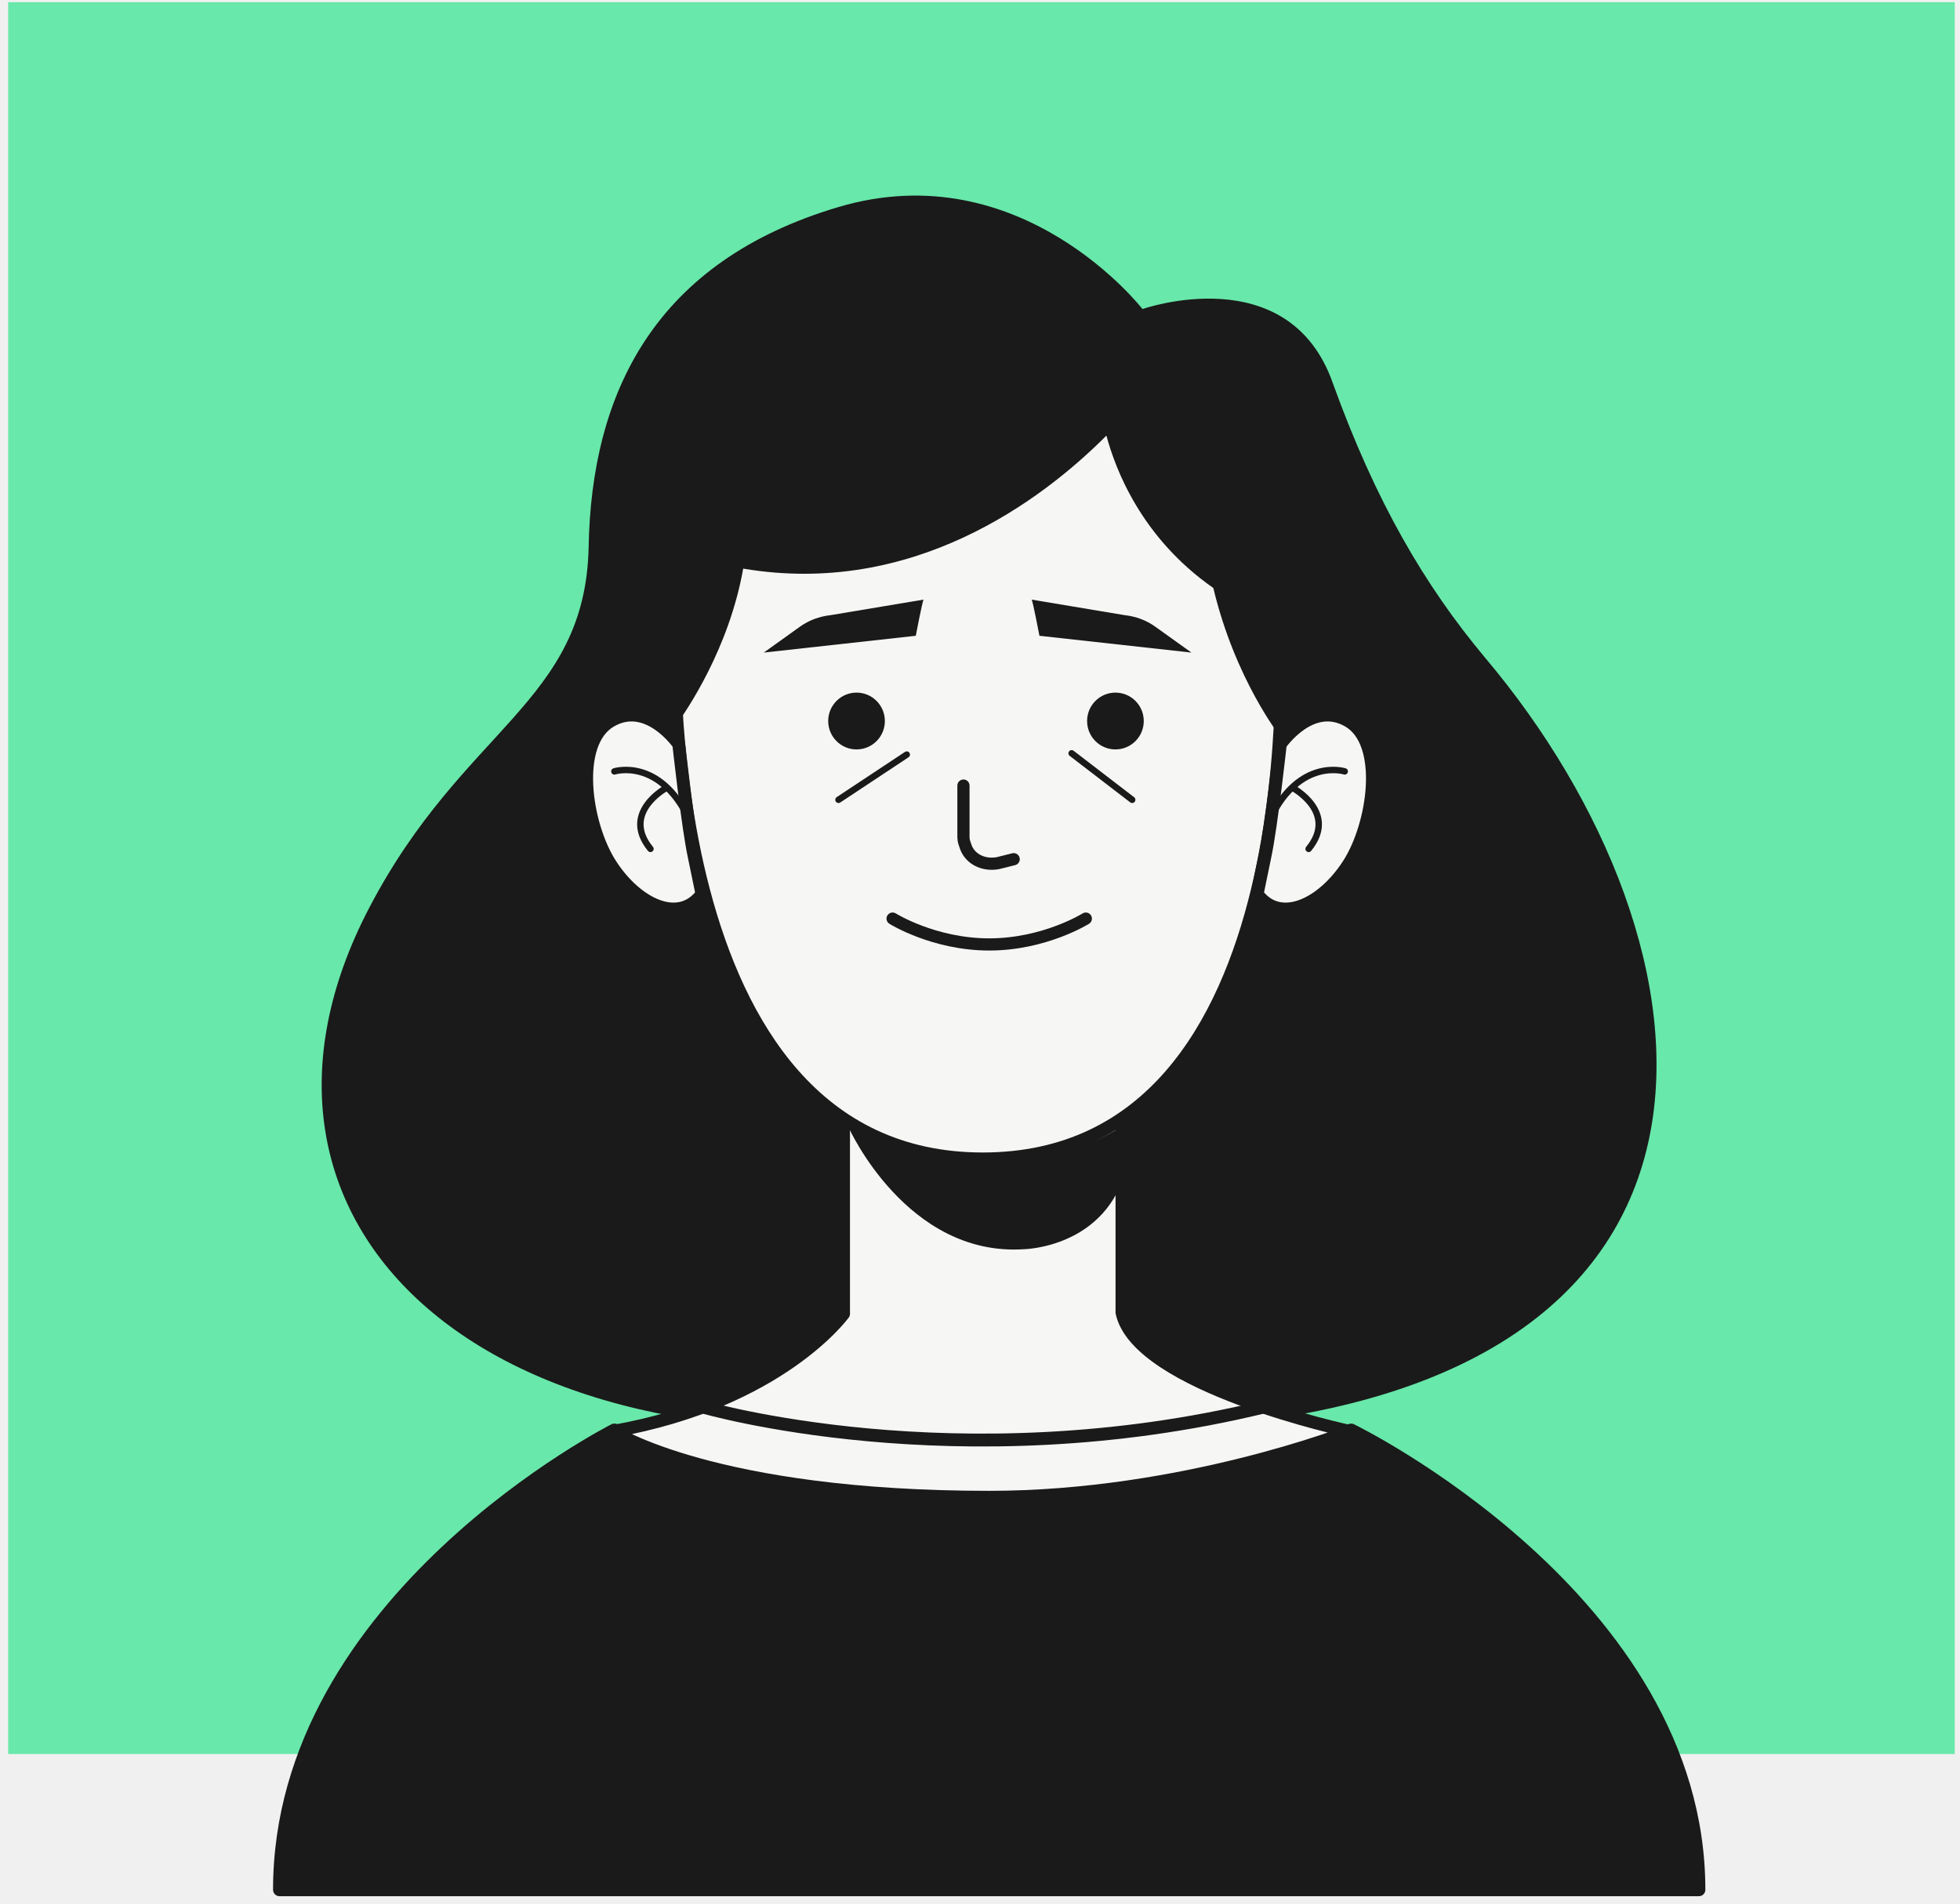
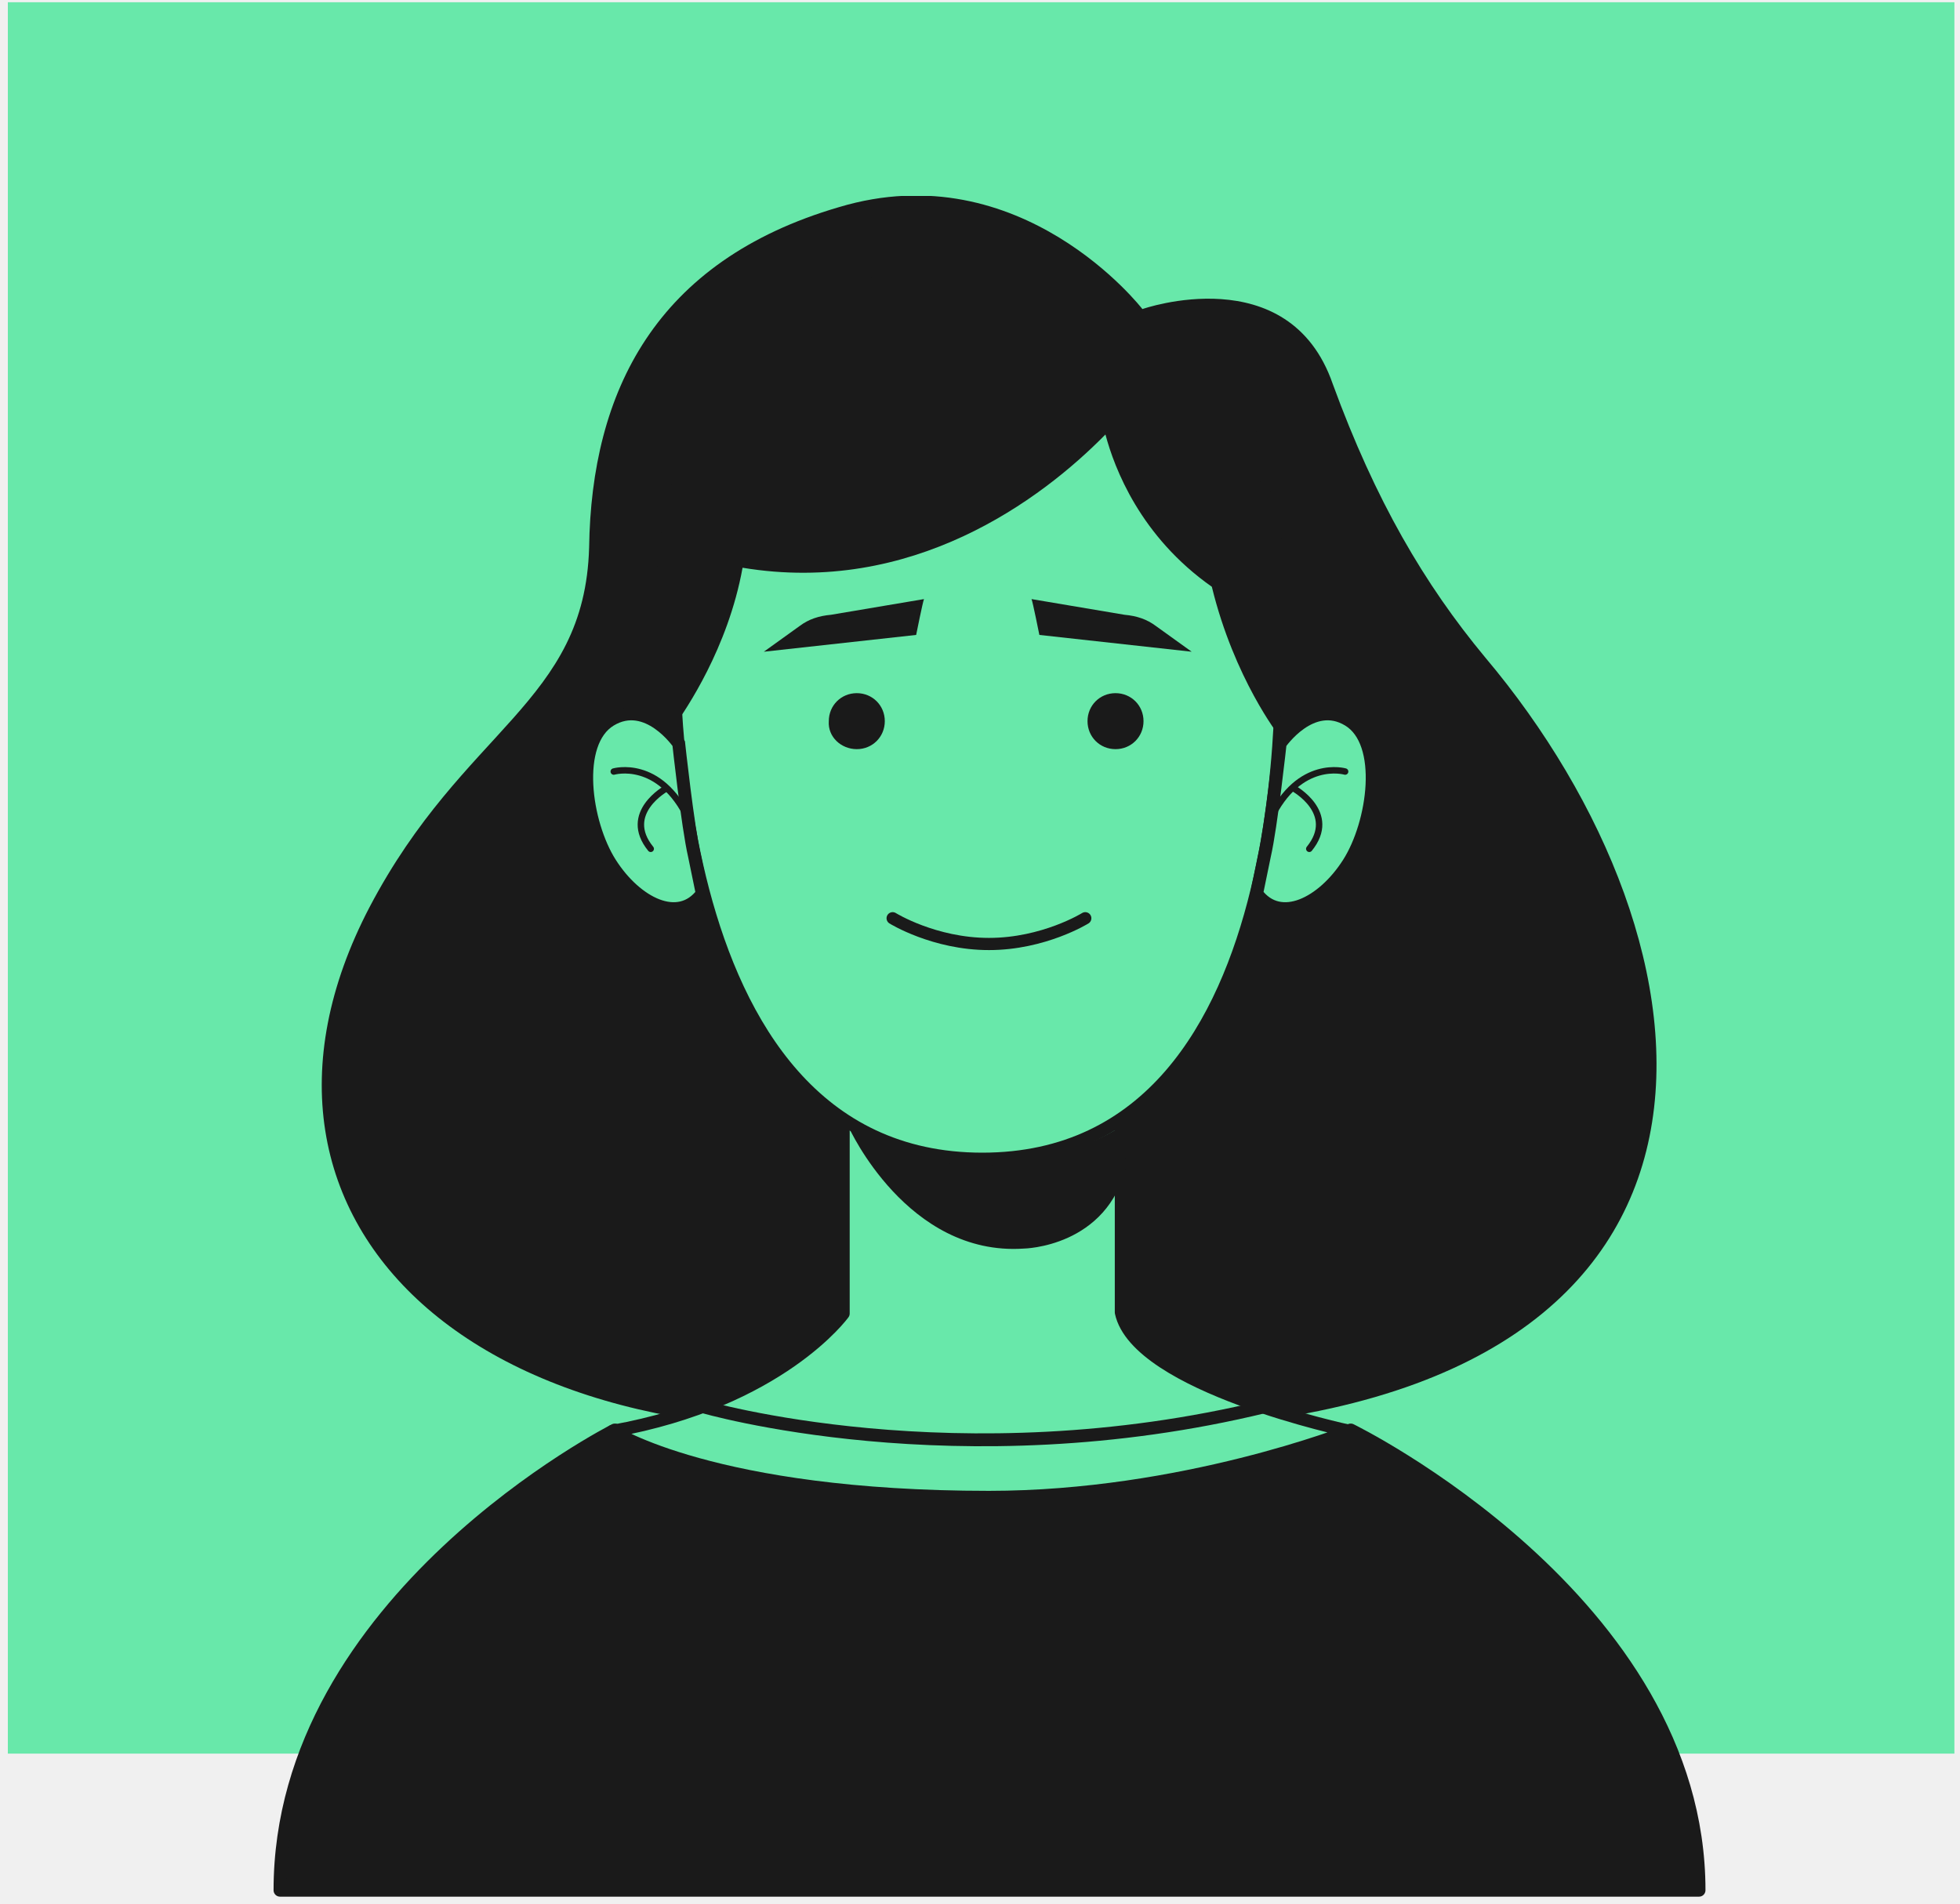
- <svg xmlns="http://www.w3.org/2000/svg" width="175" height="170" viewBox="0 0 175 170" fill="none">
-   <rect x="0.731" y="0.195" width="173.802" height="156.439" fill="#68E8AA" />
-   <g clip-path="url(#clip0)">
-     <path d="M132.599 58.737C127.193 52.279 122.823 44.782 119.028 34.288C115.118 22.986 102.007 27.599 102.007 27.599C102.007 27.599 91.197 13.644 74.866 18.488C58.536 23.332 52.785 34.98 52.556 48.934C52.211 62.773 41.4 64.965 33.005 80.995C18.169 109.25 43.125 133.122 88.437 126.549L88.552 126.087C93.037 127.471 98.442 128.048 105.113 127.587C159.395 124.358 154.104 84.224 132.599 58.737Z" fill="#1A1A1A" />
-     <path d="M54.855 127.702C54.855 127.702 24.954 142.81 24.954 168.758H86.137H91.657H151.689C151.689 142.81 120.638 127.702 120.638 127.702" fill="#1A1A1A" />
-     <path d="M54.855 127.702C54.855 127.702 24.954 142.81 24.954 168.758H86.137H91.657H151.689C151.689 142.81 120.638 127.702 120.638 127.702" stroke="#1A1A1A" stroke-width="1.149" stroke-miterlimit="10" stroke-linecap="round" stroke-linejoin="round" />
-     <path d="M75.326 99.908V117.323C75.326 117.323 69.691 125.165 54.74 127.817C54.74 127.817 63.711 133.699 88.322 133.699C105.572 133.699 120.523 127.817 120.523 127.817C120.523 127.817 101.547 123.781 100.167 117.207V99.908" fill="#F6F6F4" />
-     <path d="M75.326 99.908V117.323C75.326 117.323 69.691 125.165 54.74 127.817C54.74 127.817 63.711 133.699 88.322 133.699C105.572 133.699 120.523 127.817 120.523 127.817C120.523 127.817 101.547 123.781 100.167 117.207V99.908" stroke="#1A1A1A" stroke-width="1.13" stroke-miterlimit="10" stroke-linecap="round" stroke-linejoin="round" />
-     <path d="M62.676 125.626C62.676 125.626 85.447 132.315 112.933 125.626" stroke="#1A1A1A" stroke-width="1.149" stroke-miterlimit="10" />
-     <path d="M75.786 100.716C75.786 100.716 80.962 112.248 91.427 111.556C91.427 111.556 98.902 111.441 100.627 104.06L99.937 100.716C99.937 100.716 90.507 107.405 75.786 100.716Z" fill="#1A1A1A" />
-     <path d="M114.313 55.623C114.313 55.623 117.648 103.484 87.747 103.484C57.961 103.484 60.261 55.623 60.261 55.623C60.261 55.623 58.881 27.253 88.782 27.253C116.613 27.253 114.313 55.623 114.313 55.623Z" fill="#F6F6F4" stroke="#1A1A1A" stroke-width="1.13" stroke-miterlimit="10" />
-     <path d="M86.022 70.154V74.767C86.022 75.113 86.136 75.344 86.251 75.69C86.712 76.843 87.977 77.305 89.127 77.074L90.507 76.728" stroke="#1A1A1A" stroke-width="1.088" stroke-miterlimit="10" stroke-linecap="round" stroke-linejoin="round" />
-     <path d="M76.476 66.925C77.874 66.925 79.006 65.789 79.006 64.388C79.006 62.987 77.874 61.851 76.476 61.851C75.079 61.851 73.946 62.987 73.946 64.388C73.946 65.789 75.079 66.925 76.476 66.925Z" fill="#1A1A1A" />
-     <path d="M99.592 66.925C100.989 66.925 102.122 65.789 102.122 64.388C102.122 62.987 100.989 61.851 99.592 61.851C98.195 61.851 97.062 62.987 97.062 64.388C97.062 65.789 98.195 66.925 99.592 66.925Z" fill="#1A1A1A" />
-     <path d="M80.961 67.386L74.866 71.423" stroke="#1A1A1A" stroke-width="0.575" stroke-miterlimit="10" stroke-linecap="round" stroke-linejoin="round" />
-     <path d="M95.682 67.271L101.087 71.423" stroke="#1A1A1A" stroke-width="0.575" stroke-miterlimit="10" stroke-linecap="round" stroke-linejoin="round" />
-     <path d="M79.696 82.033C79.696 82.033 83.376 84.34 88.322 84.34C93.267 84.34 96.947 82.033 96.947 82.033" stroke="#1A1A1A" stroke-width="1.088" stroke-miterlimit="10" stroke-linecap="round" stroke-linejoin="round" />
-     <path d="M82.456 53.547C82.341 53.778 81.766 56.776 81.766 56.776L68.196 58.276L71.416 55.969C72.221 55.393 73.141 55.047 74.176 54.931L82.456 53.547Z" fill="#1A1A1A" />
-     <path d="M92.117 53.547C92.232 53.778 92.807 56.776 92.807 56.776L106.377 58.276L103.157 55.969C102.352 55.393 101.432 55.047 100.397 54.931L92.117 53.547Z" fill="#1A1A1A" />
-     <path d="M112.243 79.842C114.313 82.61 118.108 80.764 120.408 77.189C122.708 73.614 123.743 66.349 120.408 64.388C117.073 62.428 114.313 66.464 114.313 66.464C114.313 66.464 113.508 73.845 112.933 76.497L112.243 79.842Z" fill="#F6F6F4" stroke="#1A1A1A" stroke-width="1.149" stroke-miterlimit="10" />
-     <path d="M113.393 73.153C116.038 67.617 120.063 68.886 120.063 68.886" stroke="#1A1A1A" stroke-width="0.575" stroke-miterlimit="10" stroke-linecap="round" stroke-linejoin="round" />
-     <path d="M115.463 70.385C115.463 70.385 119.488 72.576 116.843 75.805" stroke="#1A1A1A" stroke-width="0.575" stroke-miterlimit="10" stroke-linecap="round" stroke-linejoin="round" />
-     <path d="M62.676 79.842C60.606 82.61 56.81 80.764 54.51 77.189C52.21 73.614 51.175 66.349 54.51 64.388C57.846 62.428 60.606 66.464 60.606 66.464C60.606 66.464 61.411 73.845 61.986 76.497L62.676 79.842Z" fill="#F6F6F4" stroke="#1A1A1A" stroke-width="1.149" stroke-miterlimit="10" />
-     <path d="M61.526 73.153C58.881 67.617 54.855 68.886 54.855 68.886" stroke="#1A1A1A" stroke-width="0.575" stroke-miterlimit="10" stroke-linecap="round" stroke-linejoin="round" />
-     <path d="M59.456 70.385C59.456 70.385 55.431 72.576 58.076 75.805" stroke="#1A1A1A" stroke-width="0.575" stroke-miterlimit="10" stroke-linecap="round" stroke-linejoin="round" />
-     <path d="M114.313 53.317C114.198 51.126 113.968 47.55 112.933 44.321C112.703 43.514 112.473 42.707 112.243 42.015L113.508 42.361C112.588 34.749 95.337 15.72 73.601 26.561C51.865 37.517 60.146 66.118 60.146 66.118L60.376 64.734C61.296 63.465 65.091 57.93 66.356 50.779C81.421 53.317 92.922 44.783 98.787 38.901C99.592 41.899 101.892 48.012 108.332 52.509C110.288 60.698 114.313 65.772 114.313 65.772C114.658 61.044 114.543 56.892 114.313 53.317Z" fill="#1A1A1A" />
+ <svg xmlns="http://www.w3.org/2000/svg" xmlns:xlink="http://www.w3.org/1999/xlink" version="1.1" id="Layer_1" x="0px" y="0px" viewBox="0 0 175 170" style="enable-background:new 0 0 175 170;" xml:space="preserve">
+   <style type="text/css">
+ 	.st0{fill:#68E8AA;}
+ 	.st1{clip-path:url(#SVGID_2_);}
+ 	.st2{fill:#1A1A1A;}
+ 	.st3{fill:none;stroke:#1A1A1A;stroke-width:1.149;stroke-linecap:round;stroke-linejoin:round;stroke-miterlimit:10;}
+ 	.st4{fill:none;stroke:#1A1A1A;stroke-width:1.13;stroke-linecap:round;stroke-linejoin:round;stroke-miterlimit:10;}
+ 	.st5{fill:none;stroke:#1A1A1A;stroke-width:1.149;stroke-miterlimit:10;}
+ 	.st6{fill:#68E8AA;stroke:#1A1A1A;stroke-width:1.13;stroke-miterlimit:10;}
+ 	.st7{fill:none;stroke:#1A1A1A;stroke-width:1.088;stroke-linecap:round;stroke-linejoin:round;stroke-miterlimit:10;}
+ 	.st8{fill:#68E8AA;stroke:#1A1A1A;stroke-width:1.149;stroke-miterlimit:10;}
+ 	.st9{fill:none;stroke:#1A1A1A;stroke-width:0.575;stroke-linecap:round;stroke-linejoin:round;stroke-miterlimit:10;}
+ </style>
+   <rect x="0.7" y="0.2" class="st0" width="173.8" height="156.4" />
+   <g>
+     <defs>
+       <rect id="SVGID_1_" x="24.3" y="17.5" width="128" height="152" />
+     </defs>
+     <clipPath id="SVGID_2_">
+       <use xlink:href="#SVGID_1_" style="overflow:visible;" />
+     </clipPath>
+     <g class="st1">
+       <path class="st2" d="M132.6,58.7c-5.4-6.5-9.8-14-13.6-24.4c-3.9-11.3-17-6.7-17-6.7s-10.8-14-27.1-9.1    C58.5,23.3,52.8,35,52.6,48.9C52.2,62.8,41.4,65,33,81c-14.8,28.3,10.1,52.1,55.4,45.6l0.1-0.5c4.5,1.4,9.9,2,16.6,1.5    C159.4,124.4,154.1,84.2,132.6,58.7z" />
+       <path class="st2" d="M54.9,127.7c0,0-29.9,15.1-29.9,41.1h61.2h5.5h60c0-25.9-31.1-41.1-31.1-41.1" />
+       <path class="st3" d="M54.9,127.7c0,0-29.9,15.1-29.9,41.1h61.2h5.5h60c0-25.9-31.1-41.1-31.1-41.1" />
+       <path class="st0" d="M75.3,99.9v17.4c0,0-5.6,7.8-20.6,10.5c0,0,9,5.9,33.6,5.9c17.3,0,32.2-5.9,32.2-5.9s-19-4-20.4-10.6V99.9" />
+       <path class="st4" d="M75.3,99.9v17.4c0,0-5.6,7.8-20.6,10.5c0,0,9,5.9,33.6,5.9c17.3,0,32.2-5.9,32.2-5.9s-19-4-20.4-10.6V99.9" />
+       <path class="st5" d="M62.7,125.6c0,0,22.8,6.7,50.3,0" />
+       <path class="st2" d="M75.8,100.7c0,0,5.2,11.5,15.6,10.8c0,0,7.5-0.1,9.2-7.5l-0.7-3.3C99.9,100.7,90.5,107.4,75.8,100.7z" />
+       <path class="st6" d="M114.3,55.6c0,0,3.3,47.9-26.6,47.9c-29.8,0-27.5-47.9-27.5-47.9s-1.4-28.4,28.5-28.4    C116.6,27.3,114.3,55.6,114.3,55.6z" />
+       <path class="st2" d="M76.5,66.9c1.4,0,2.5-1.1,2.5-2.5c0-1.4-1.1-2.5-2.5-2.5c-1.4,0-2.5,1.1-2.5,2.5    C73.9,65.8,75.1,66.9,76.5,66.9z" />
+       <path class="st2" d="M99.6,66.9c1.4,0,2.5-1.1,2.5-2.5c0-1.4-1.1-2.5-2.5-2.5c-1.4,0-2.5,1.1-2.5,2.5    C97.1,65.8,98.2,66.9,99.6,66.9z" />
+       <path class="st7" d="M79.7,82c0,0,3.7,2.3,8.6,2.3s8.6-2.3,8.6-2.3" />
+       <path class="st2" d="M82.5,53.5c-0.1,0.2-0.7,3.2-0.7,3.2l-13.6,1.5l3.2-2.3c0.8-0.6,1.7-0.9,2.8-1L82.5,53.5z" />
+       <path class="st2" d="M92.1,53.5c0.1,0.2,0.7,3.2,0.7,3.2l13.6,1.5l-3.2-2.3c-0.8-0.6-1.7-0.9-2.8-1L92.1,53.5z" />
+       <path class="st8" d="M112.2,79.8c2.1,2.8,5.9,0.9,8.2-2.7c2.3-3.6,3.3-10.8,0-12.8c-3.3-2-6.1,2.1-6.1,2.1s-0.8,7.4-1.4,10    L112.2,79.8z" />
+       <path class="st9" d="M113.4,73.2c2.6-5.5,6.7-4.3,6.7-4.3" />
+       <path class="st9" d="M115.5,70.4c0,0,4,2.2,1.4,5.4" />
+       <path class="st8" d="M62.7,79.8c-2.1,2.8-5.9,0.9-8.2-2.7c-2.3-3.6-3.3-10.8,0-12.8c3.3-2,6.1,2.1,6.1,2.1s0.8,7.4,1.4,10    L62.7,79.8z" />
+       <path class="st9" d="M61.5,73.2c-2.6-5.5-6.7-4.3-6.7-4.3" />
+       <path class="st9" d="M59.5,70.4c0,0-4,2.2-1.4,5.4" />
+       <path class="st2" d="M114.3,53.3c-0.1-2.2-0.3-5.8-1.4-9c-0.2-0.8-0.5-1.6-0.7-2.3l1.3,0.3c-0.9-7.6-18.2-26.6-39.9-15.8    c-21.7,11-13.5,39.6-13.5,39.6l0.2-1.4c0.9-1.3,4.7-6.8,6-14c15.1,2.5,26.6-6,32.4-11.9c0.8,3,3.1,9.1,9.5,13.6    c2,8.2,6,13.3,6,13.3C114.7,61,114.5,56.9,114.3,53.3z" />
+     </g>
  </g>
-   <defs>
-     <clipPath id="clip0">
-       <rect width="128" height="152" fill="white" transform="translate(24.2644 17.4502)" />
-     </clipPath>
-   </defs>
</svg>
